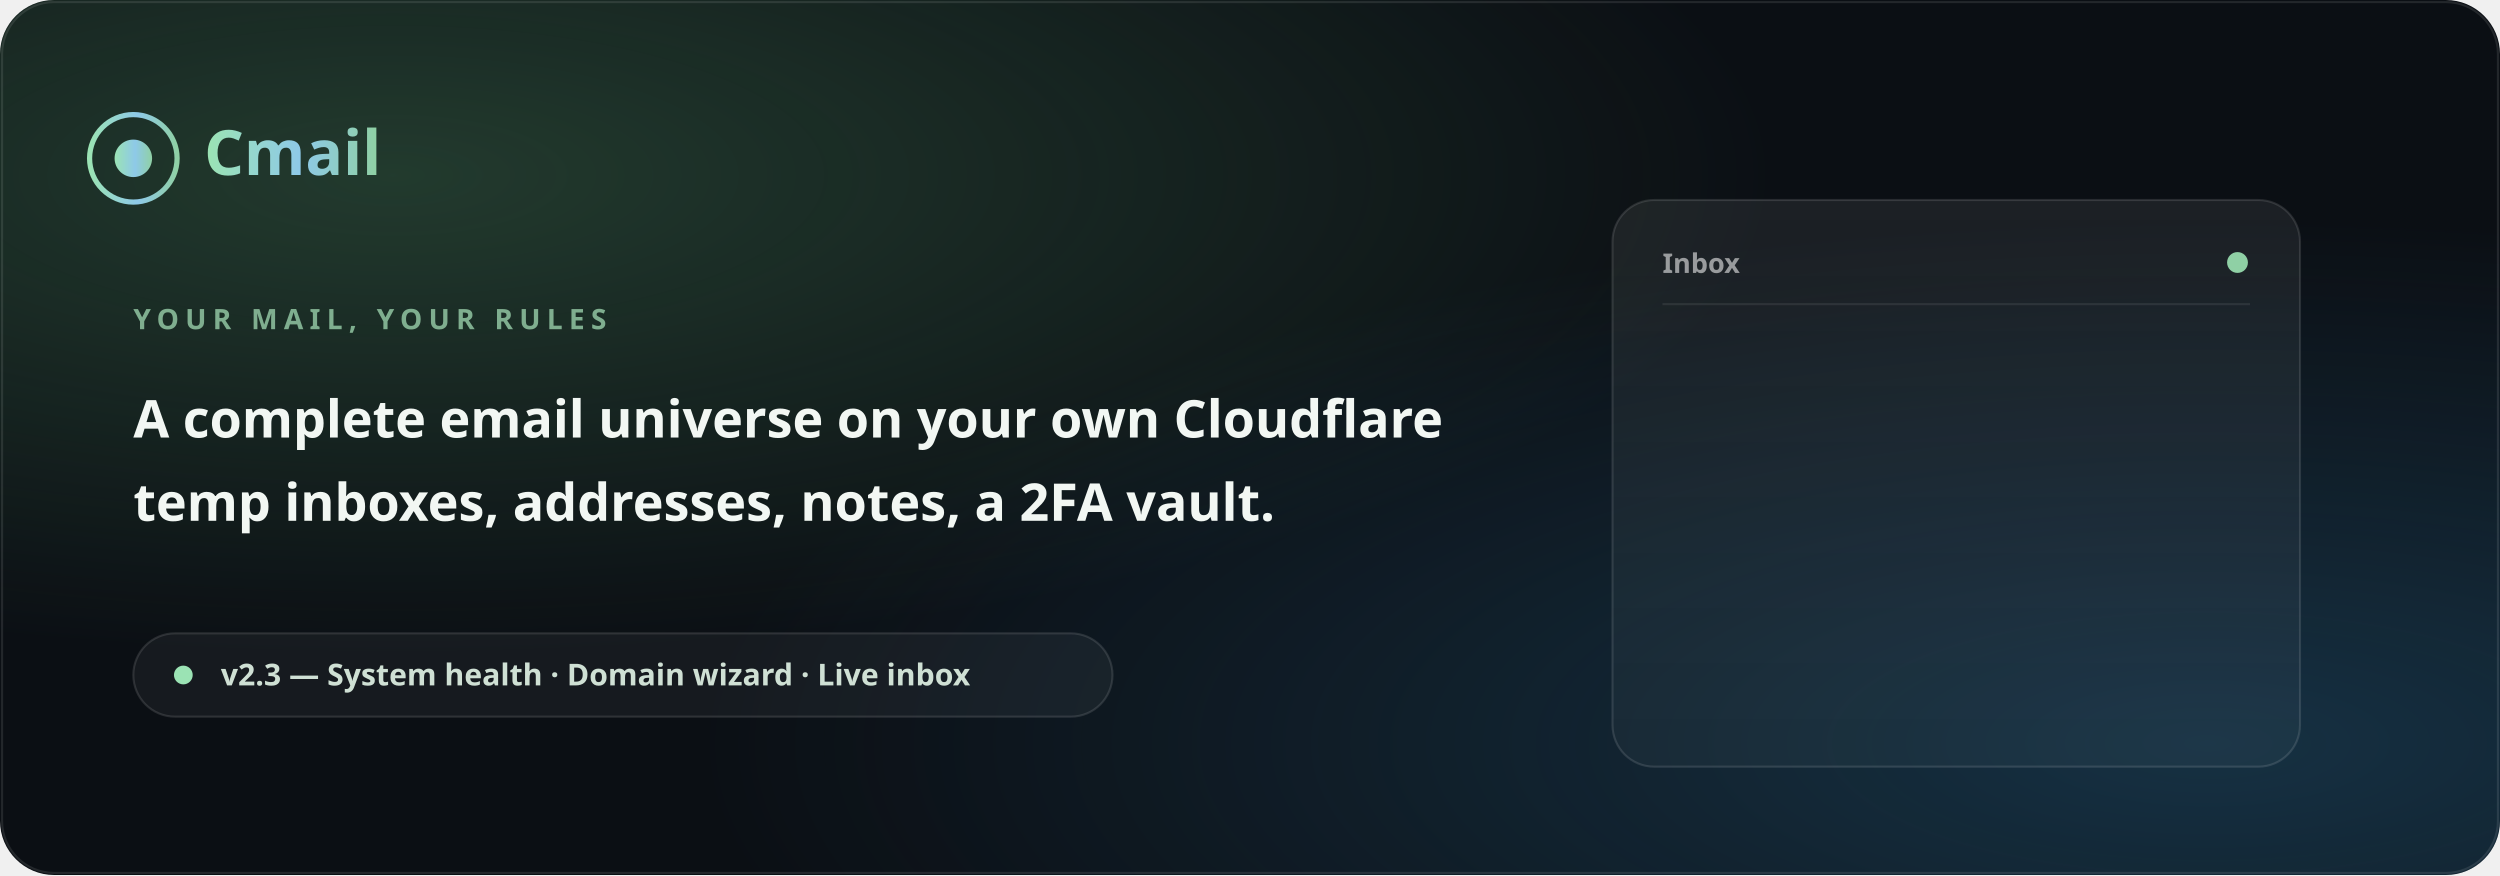
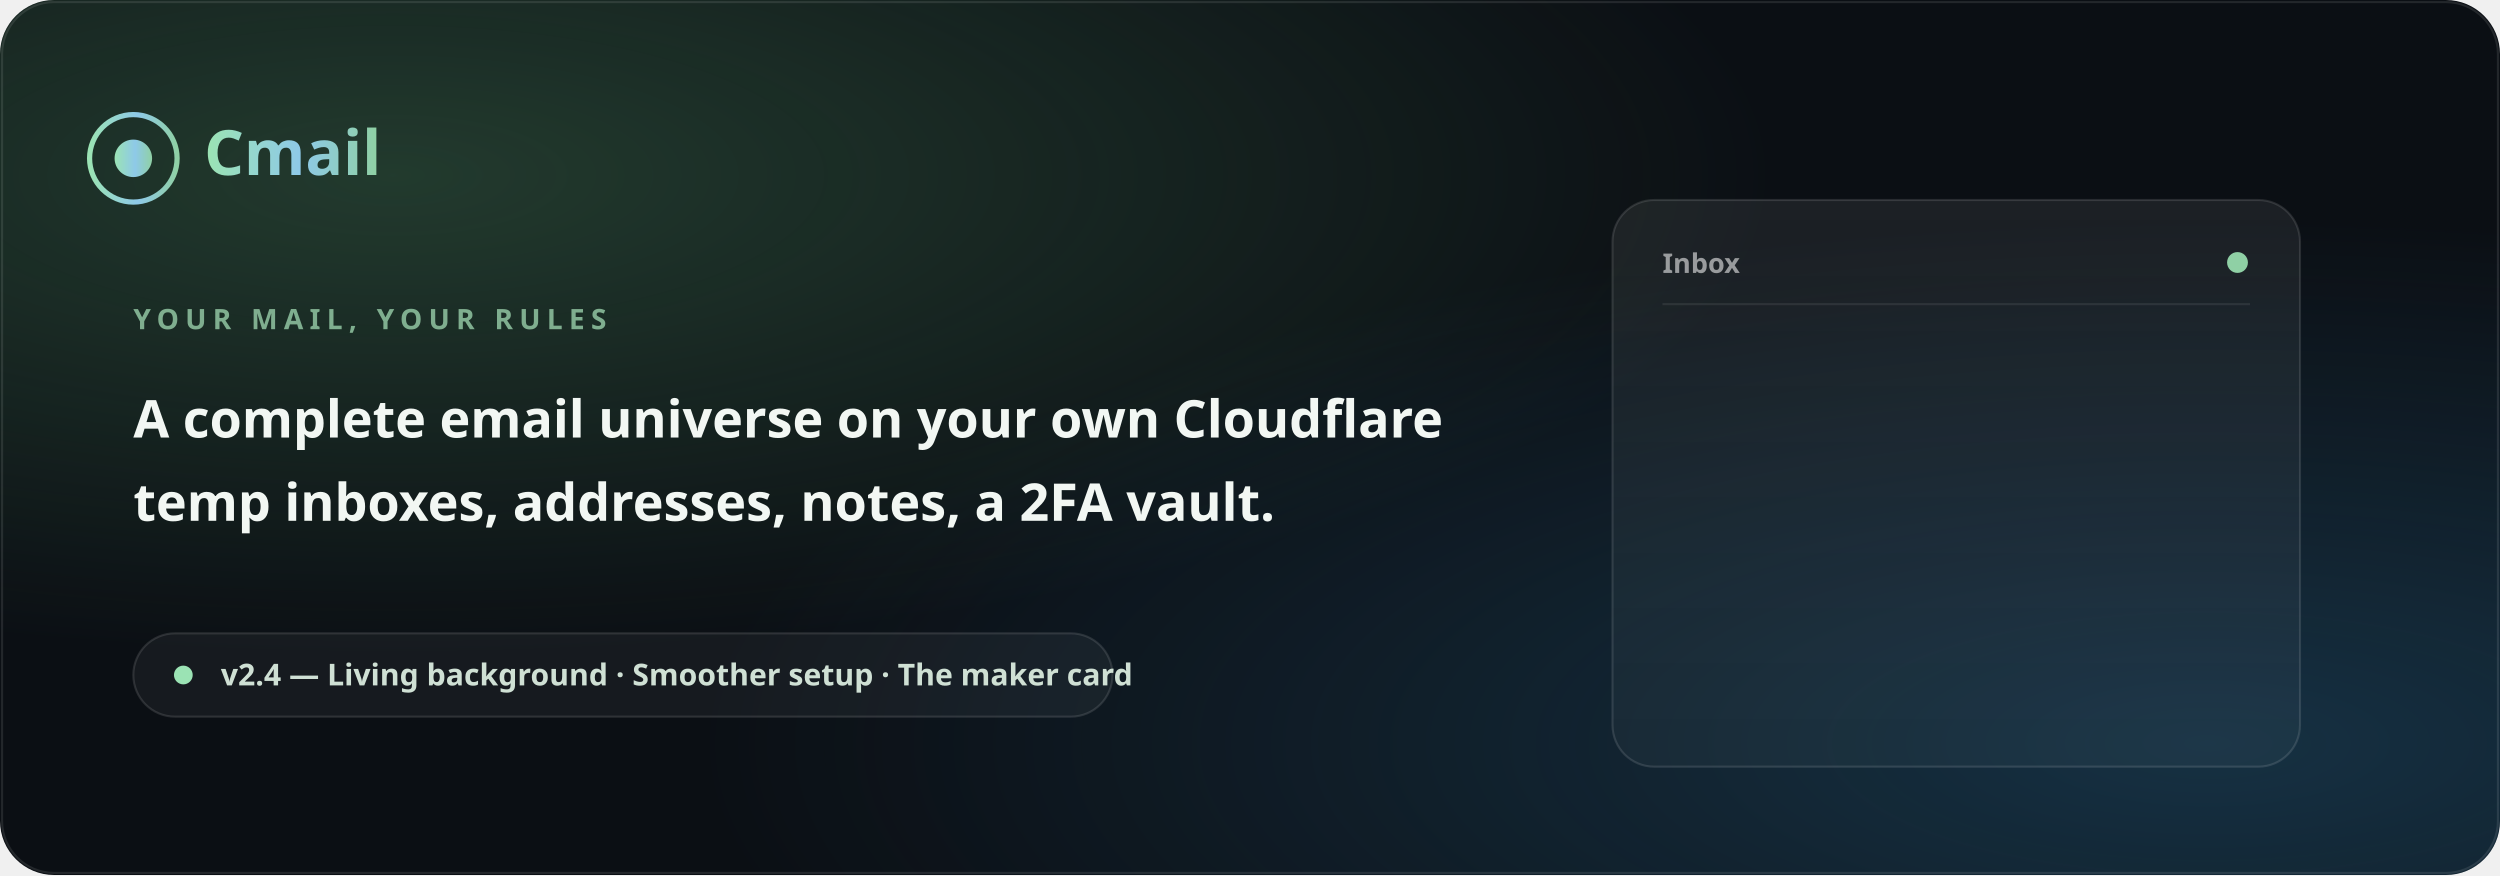
<svg xmlns="http://www.w3.org/2000/svg" width="1200" height="420" viewBox="0 0 1200 420" role="img" aria-label="Cmail">
  <defs>
    <linearGradient id="shine" x1="0" y1="0" x2="1" y2="0">
      <stop offset="0" stop-color="#9be3b4">
        <animate attributeName="stop-color" values="#9be3b4;#8ec9e8;#c2a7e2;#9be3b4" dur="9s" repeatCount="indefinite" />
      </stop>
      <stop offset="0.55" stop-color="#8ec9e8">
        <animate attributeName="stop-color" values="#8ec9e8;#c2a7e2;#9be3b4;#8ec9e8" dur="9s" repeatCount="indefinite" />
      </stop>
      <stop offset="1" stop-color="#8fd0a5" />
    </linearGradient>
    <radialGradient id="glowA" cx="0.16" cy="0.2" r="0.55">
      <stop offset="0" stop-color="#4f8f60" stop-opacity="0.34">
        <animate attributeName="stop-opacity" values="0.34;0.5;0.34" dur="8s" repeatCount="indefinite" />
      </stop>
      <stop offset="1" stop-color="#4f8f60" stop-opacity="0" />
    </radialGradient>
    <radialGradient id="glowB" cx="0.88" cy="0.85" r="0.6">
      <stop offset="0" stop-color="#2f7fb0" stop-opacity="0.3">
        <animate attributeName="stop-opacity" values="0.3;0.46;0.3" dur="10s" repeatCount="indefinite" />
      </stop>
      <stop offset="1" stop-color="#2f7fb0" stop-opacity="0" />
    </radialGradient>
    <linearGradient id="cardbg" x1="0" y1="0" x2="0" y2="1">
      <stop offset="0" stop-color="#ffffff" stop-opacity="0.07" />
      <stop offset="1" stop-color="#ffffff" stop-opacity="0.03" />
    </linearGradient>
  </defs>
  <rect width="1200" height="420" rx="26" fill="#0b0f14" />
  <rect width="1200" height="420" rx="26" fill="url(#glowA)" />
  <rect width="1200" height="420" rx="26" fill="url(#glowB)" />
  <rect x="1" y="1" width="1198" height="418" rx="25" fill="none" stroke="#ffffff" stroke-opacity="0.1" />
  <g>
    <circle cx="64" cy="76" r="21" fill="none" stroke="url(#shine)" stroke-width="2.5">
      <animate attributeName="r" values="21;22.5;21" dur="3.2s" repeatCount="indefinite" />
    </circle>
    <circle cx="64" cy="76" r="9" fill="url(#shine)">
      <animate attributeName="opacity" values="0.75;1;0.75" dur="3.2s" repeatCount="indefinite" />
    </circle>
    <text x="98" y="84" font-family="Segoe UI, system-ui, sans-serif" font-size="30" font-weight="800" fill="url(#shine)" text-anchor="start">Cmail</text>
  </g>
  <text x="64" y="158" font-family="Segoe UI, system-ui, sans-serif" font-size="13.5" font-weight="700" letter-spacing="3" fill="#7fae8f" text-anchor="start">YOUR MAIL, YOUR RULES</text>
  <text x="64" y="210" font-family="Segoe UI, system-ui, sans-serif" font-size="25" font-weight="800" fill="#f2f7f3" text-anchor="start">A complete email universe on your own Cloudflare</text>
  <text x="64" y="250" font-family="Segoe UI, system-ui, sans-serif" font-size="25" font-weight="800" fill="#f2f7f3" text-anchor="start">temp inboxes, addresses, notes, a 2FA vault.</text>
  <g>
    <rect x="774" y="96" width="330" height="272" rx="20" fill="url(#cardbg)" stroke="#ffffff" stroke-opacity="0.12" />
    <text x="798" y="131" font-family="Segoe UI, system-ui, sans-serif" font-size="13" font-weight="700" fill="#ffffff" fill-opacity="0.55" text-anchor="start">Inbox</text>
    <circle cx="1074" cy="126" r="5" fill="#8fd0a5">
      <animate attributeName="opacity" values="1;0.3;1" dur="2.2s" repeatCount="indefinite" />
    </circle>
    <line x1="798" y1="146" x2="1080" y2="146" stroke="#ffffff" stroke-opacity="0.08" />
    <g opacity="0">
      <animate attributeName="opacity" values="0;1;1;0" keyTimes="0;0.12;0.86;1" dur="7.2s" begin="0.9s" repeatCount="indefinite" />
      <animateTransform attributeName="transform" type="translate" values="0 14;0 0;0 0;0 -6" keyTimes="0;0.12;0.86;1" dur="7.2s" begin="0.9s" repeatCount="indefinite" />
      <circle cx="1056" cy="156" r="17" fill="#c9a26a" opacity="0.92" />
      <text x="1056" y="161" font-family="Segoe UI, system-ui, sans-serif" font-size="15" font-weight="700" fill="#0c1116" text-anchor="middle">S</text>
      <text x="820" y="154" font-family="Segoe UI, system-ui, sans-serif" font-size="15.5" font-weight="700" fill="#eef4f0" text-anchor="start">Security Alerts</text>
      <text x="820" y="173" font-family="Segoe UI, system-ui, sans-serif" font-size="12.5" fill="#93a39b" text-anchor="start">New sign-in to your account</text>
      <circle cx="1080" cy="156" r="4" fill="#8fd0a5" />
    </g>
    <g opacity="0">
      <animate attributeName="opacity" values="0;1;1;0" keyTimes="0;0.12;0.86;1" dur="7.2s" begin="1.45s" repeatCount="indefinite" />
      <animateTransform attributeName="transform" type="translate" values="0 14;0 0;0 0;0 -6" keyTimes="0;0.12;0.86;1" dur="7.2s" begin="1.45s" repeatCount="indefinite" />
      <circle cx="1056" cy="226" r="17" fill="#7fa5d9" opacity="0.92" />
      <text x="1056" y="231" font-family="Segoe UI, system-ui, sans-serif" font-size="15" font-weight="700" fill="#0c1116" text-anchor="middle">L</text>
      <text x="820" y="224" font-family="Segoe UI, system-ui, sans-serif" font-size="15.5" font-weight="700" fill="#eef4f0" text-anchor="start">Linux Mag</text>
      <text x="820" y="243" font-family="Segoe UI, system-ui, sans-serif" font-size="12.5" fill="#93a39b" text-anchor="start">Weekly digest: kernel 6.12 is out</text>
      <circle cx="1080" cy="226" r="4" fill="#8fd0a5" />
    </g>
    <g opacity="0">
      <animate attributeName="opacity" values="0;1;1;0" keyTimes="0;0.12;0.86;1" dur="7.2s" begin="2.0s" repeatCount="indefinite" />
      <animateTransform attributeName="transform" type="translate" values="0 14;0 0;0 0;0 -6" keyTimes="0;0.12;0.86;1" dur="7.2s" begin="2.0s" repeatCount="indefinite" />
      <circle cx="1056" cy="296" r="17" fill="#b98fd4" opacity="0.92" />
      <text x="1056" y="301" font-family="Segoe UI, system-ui, sans-serif" font-size="15" font-weight="700" fill="#0c1116" text-anchor="middle">P</text>
      <text x="820" y="294" font-family="Segoe UI, system-ui, sans-serif" font-size="15.5" font-weight="700" fill="#eef4f0" text-anchor="start">Payment Gateway</text>
      <text x="820" y="313" font-family="Segoe UI, system-ui, sans-serif" font-size="12.5" fill="#93a39b" text-anchor="start">Receipt #8842 — paid successfully</text>
      <circle cx="1080" cy="296" r="4" fill="#8fd0a5" />
    </g>
  </g>
  <g>
    <rect x="64" y="304" width="470" height="40" rx="20" fill="#ffffff" fill-opacity="0.05" stroke="#ffffff" stroke-opacity="0.12" />
    <circle cx="88" cy="324" r="4.5" fill="#9be3b4">
      <animate attributeName="opacity" values="1;0.35;1" dur="2.6s" repeatCount="indefinite" />
    </circle>
-     <text x="106" y="329" font-family="Segoe UI, system-ui, sans-serif" font-size="14.5" font-weight="600" fill="#cfe0d4" text-anchor="start">v2.3 — System health · Domain wizard · Live inbox</text>
+     <text x="106" y="329" font-family="Segoe UI, system-ui, sans-serif" font-size="14.5" font-weight="600" fill="#cfe0d4" text-anchor="start">v2.4 — Living background · Smoother setup · The maker card</text>
  </g>
</svg>
